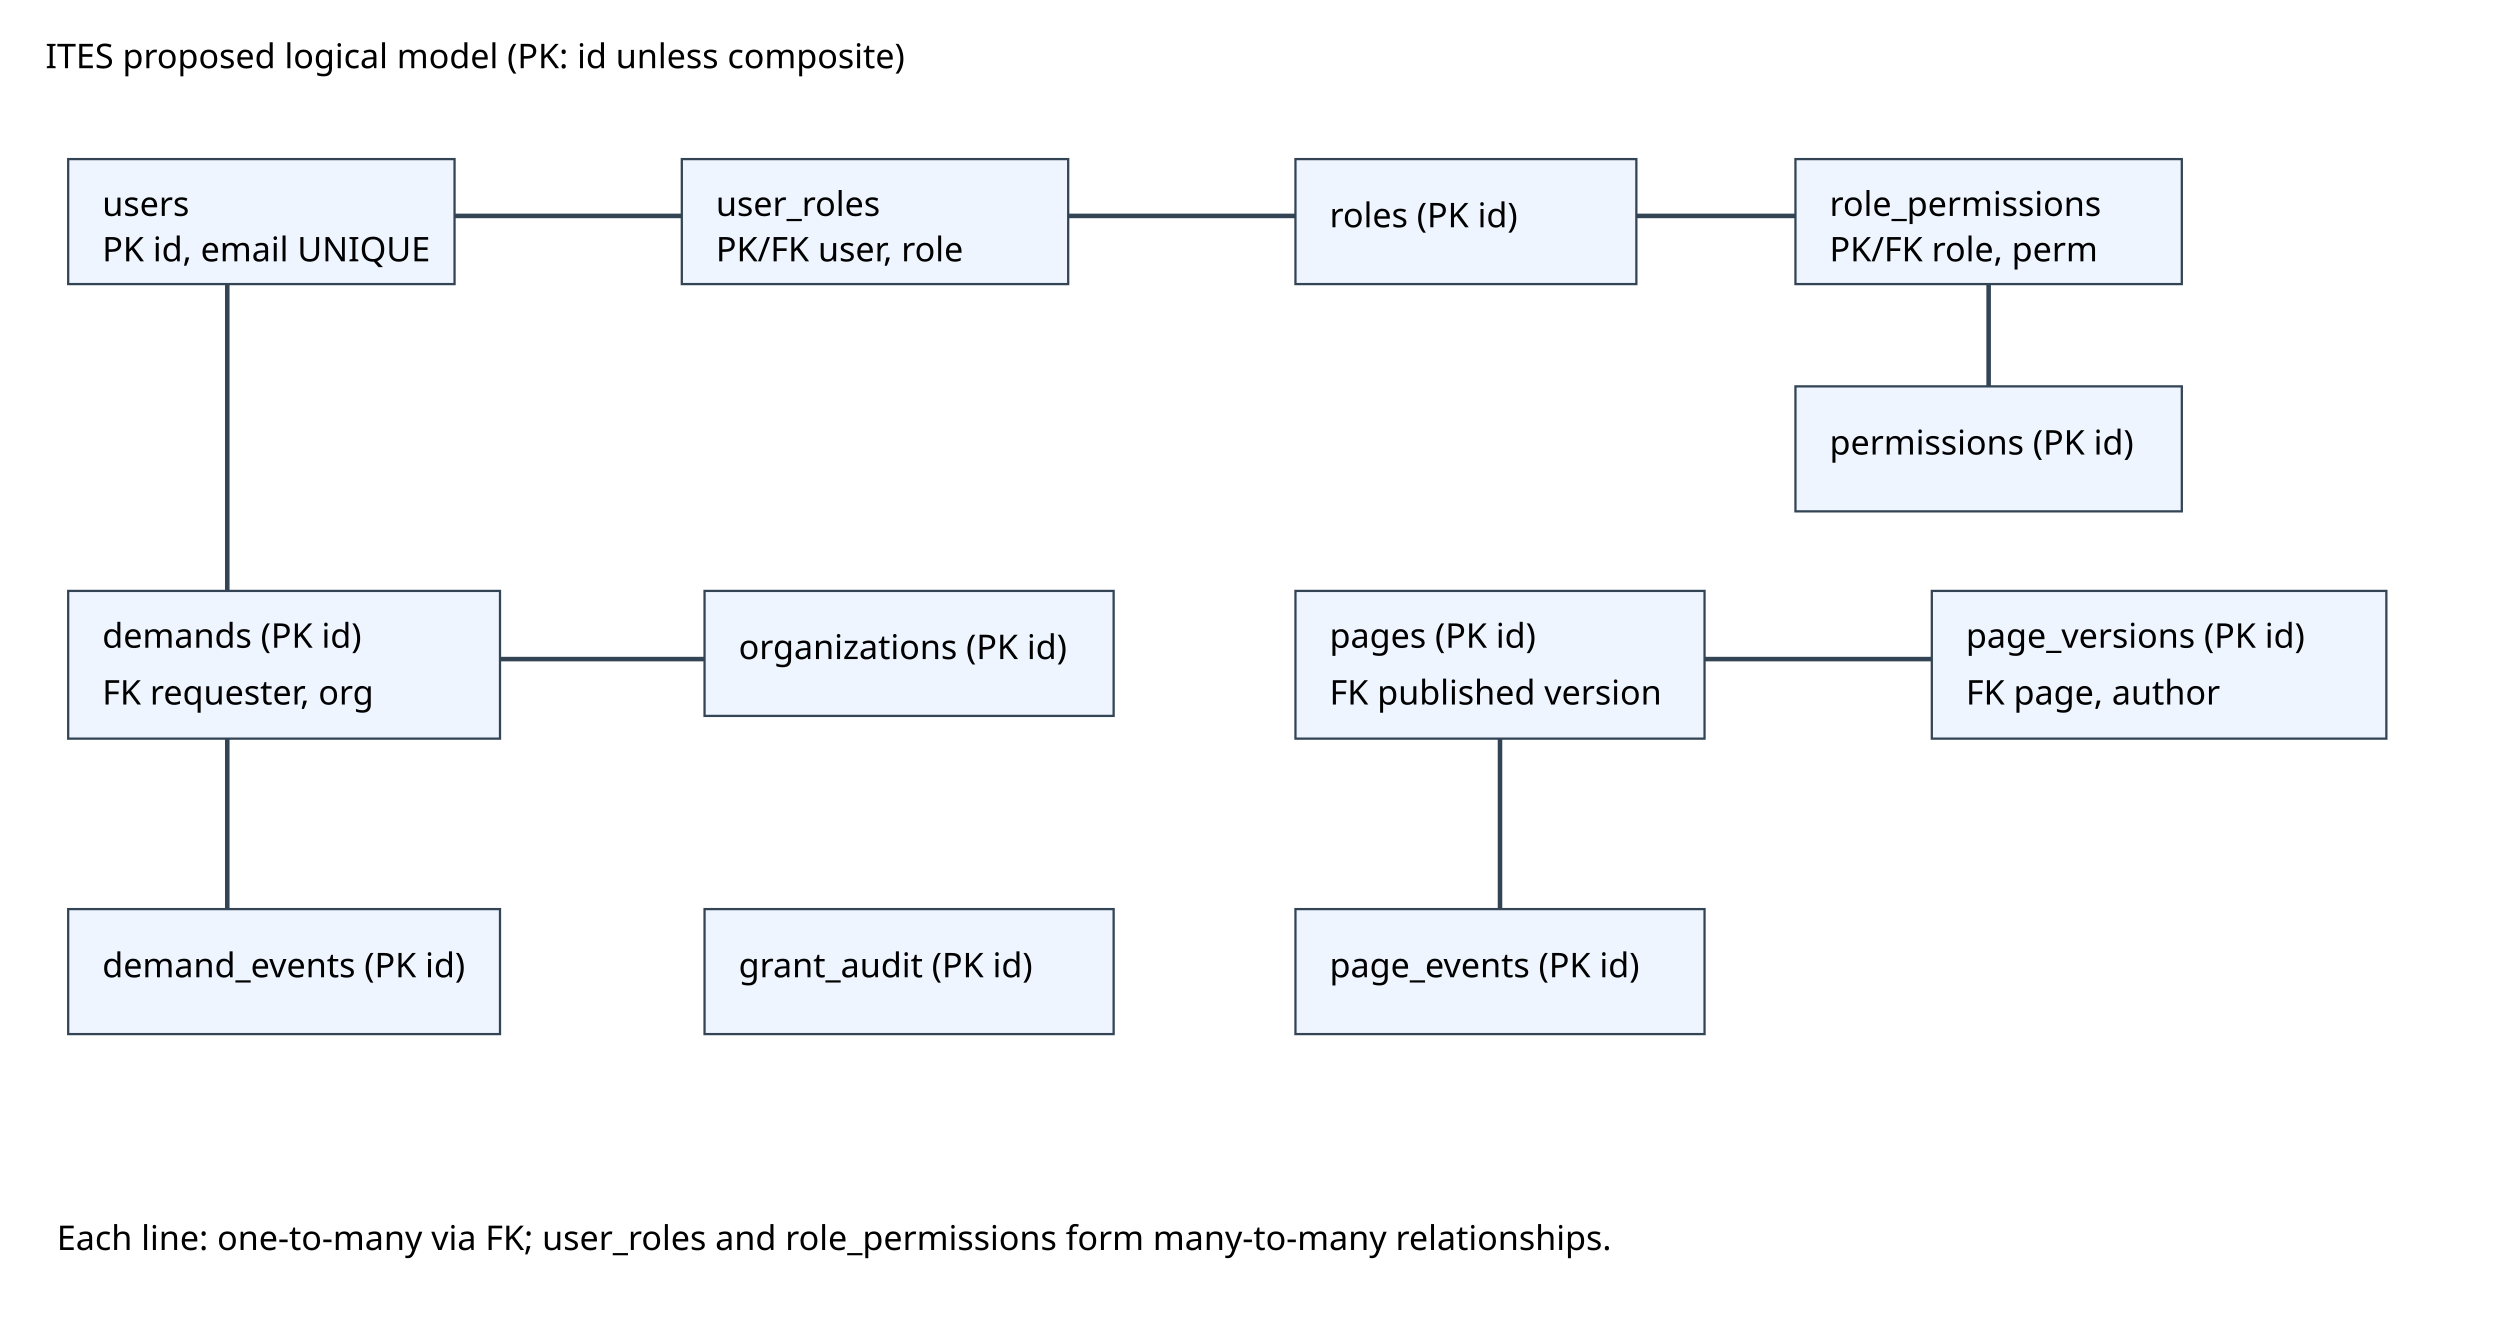
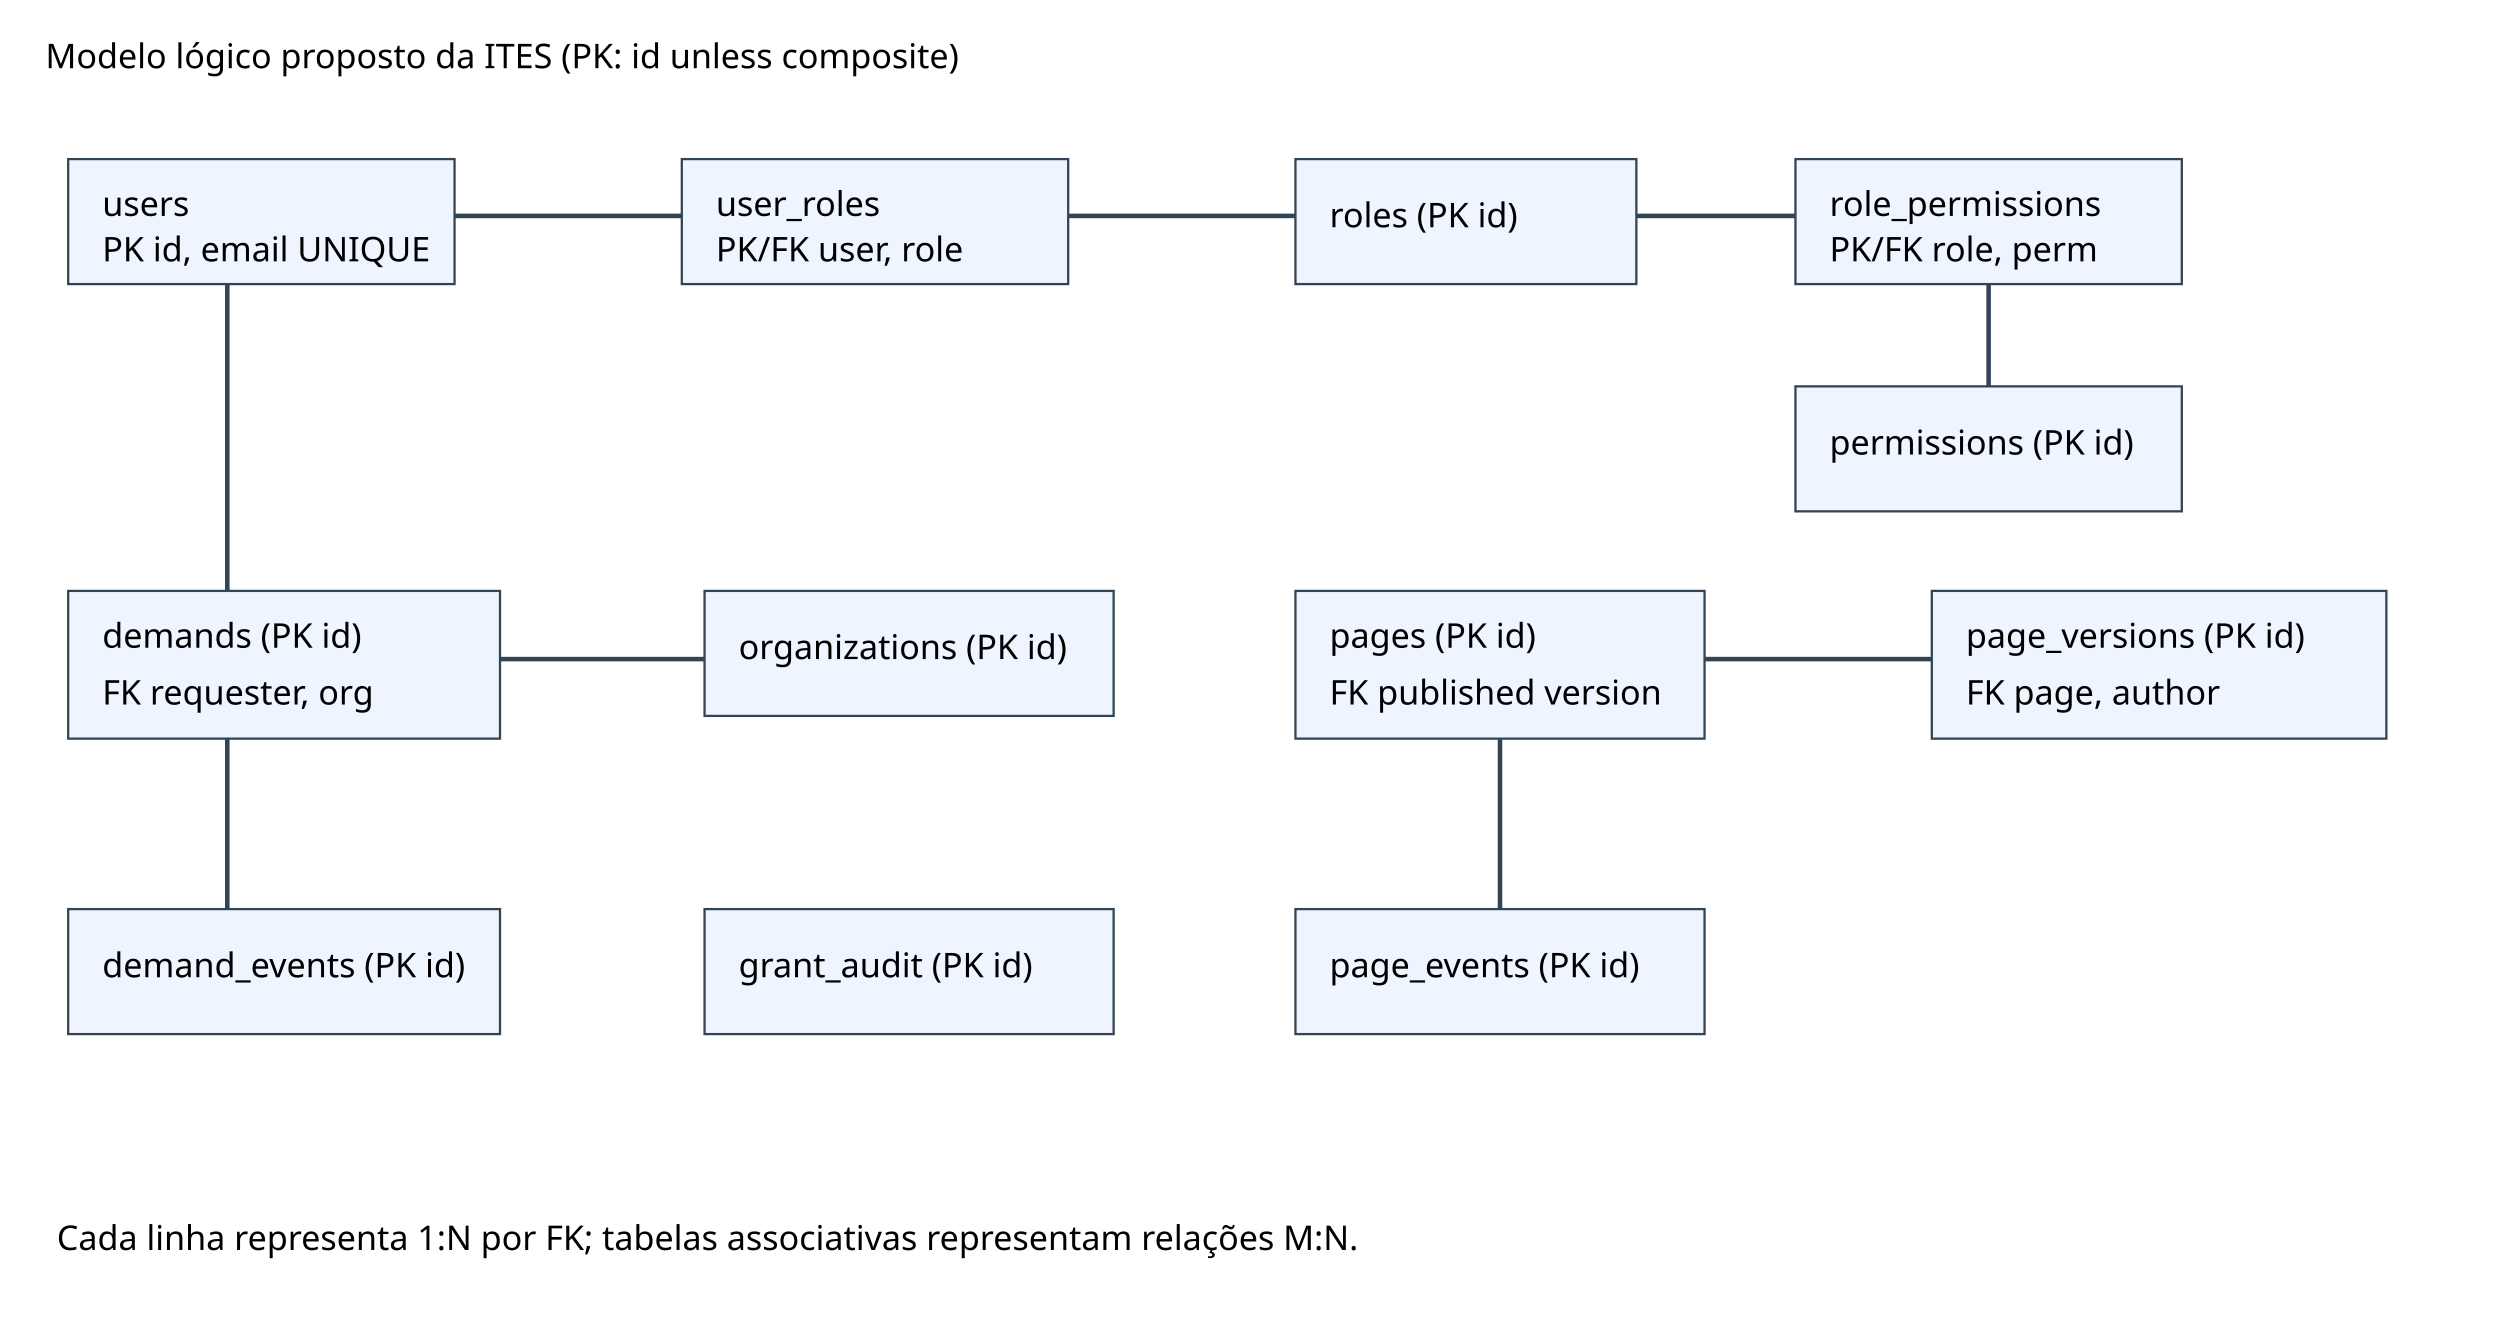
<svg xmlns="http://www.w3.org/2000/svg" width="1100" height="580" viewBox="0 0 1100 580">
  <style>text{font:15px sans-serif}rect{fill:#eef5ff;stroke:#345}line{stroke:#345;stroke-width:2}</style>
-   <text x="20" y="30" font-size="22">ITES proposed logical model (PK: id unless composite)</text>
+   <text x="20" y="30" font-size="22">Modelo lógico proposto da ITES (PK: id unless composite)</text>
  <rect x="30" y="70" width="170" height="55" />
  <text x="45" y="95">users</text>
  <text x="45" y="115">PK id, email UNIQUE</text>
  <rect x="300" y="70" width="170" height="55" />
  <text x="315" y="95">user_roles</text>
  <text x="315" y="115">PK/FK user, role</text>
  <rect x="570" y="70" width="150" height="55" />
  <text x="585" y="100">roles (PK id)</text>
  <rect x="790" y="70" width="170" height="55" />
  <text x="805" y="95">role_permissions</text>
  <text x="805" y="115">PK/FK role, perm</text>
  <rect x="790" y="170" width="170" height="55" />
  <text x="805" y="200">permissions (PK id)</text>
  <rect x="30" y="260" width="190" height="65" />
  <text x="45" y="285">demands (PK id)</text>
  <text x="45" y="310">FK requester, org</text>
  <rect x="310" y="260" width="180" height="55" />
  <text x="325" y="290">organizations (PK id)</text>
  <rect x="30" y="400" width="190" height="55" />
  <text x="45" y="430">demand_events (PK id)</text>
  <rect x="570" y="260" width="180" height="65" />
  <text x="585" y="285">pages (PK id)</text>
  <text x="585" y="310">FK published version</text>
  <rect x="850" y="260" width="200" height="65" />
  <text x="865" y="285">page_versions (PK id)</text>
  <text x="865" y="310">FK page, author</text>
  <rect x="570" y="400" width="180" height="55" />
  <text x="585" y="430">page_events (PK id)</text>
  <rect x="310" y="400" width="180" height="55" />
  <text x="325" y="430">grant_audit (PK id)</text>
  <line x1="200" y1="95" x2="300" y2="95" />
  <line x1="470" y1="95" x2="570" y2="95" />
  <line x1="720" y1="95" x2="790" y2="95" />
  <line x1="875" y1="125" x2="875" y2="170" />
  <line x1="100" y1="125" x2="100" y2="260" />
  <line x1="220" y1="290" x2="310" y2="290" />
  <line x1="100" y1="325" x2="100" y2="400" />
  <line x1="750" y1="290" x2="850" y2="290" />
  <line x1="660" y1="325" x2="660" y2="400" />
-   <text x="25" y="550">Each line: one-to-many via FK; user_roles and role_permissions form many-to-many relationships.</text>
+   <text x="25" y="550">Cada linha representa 1:N por FK; tabelas associativas representam relações M:N.</text>
</svg>
